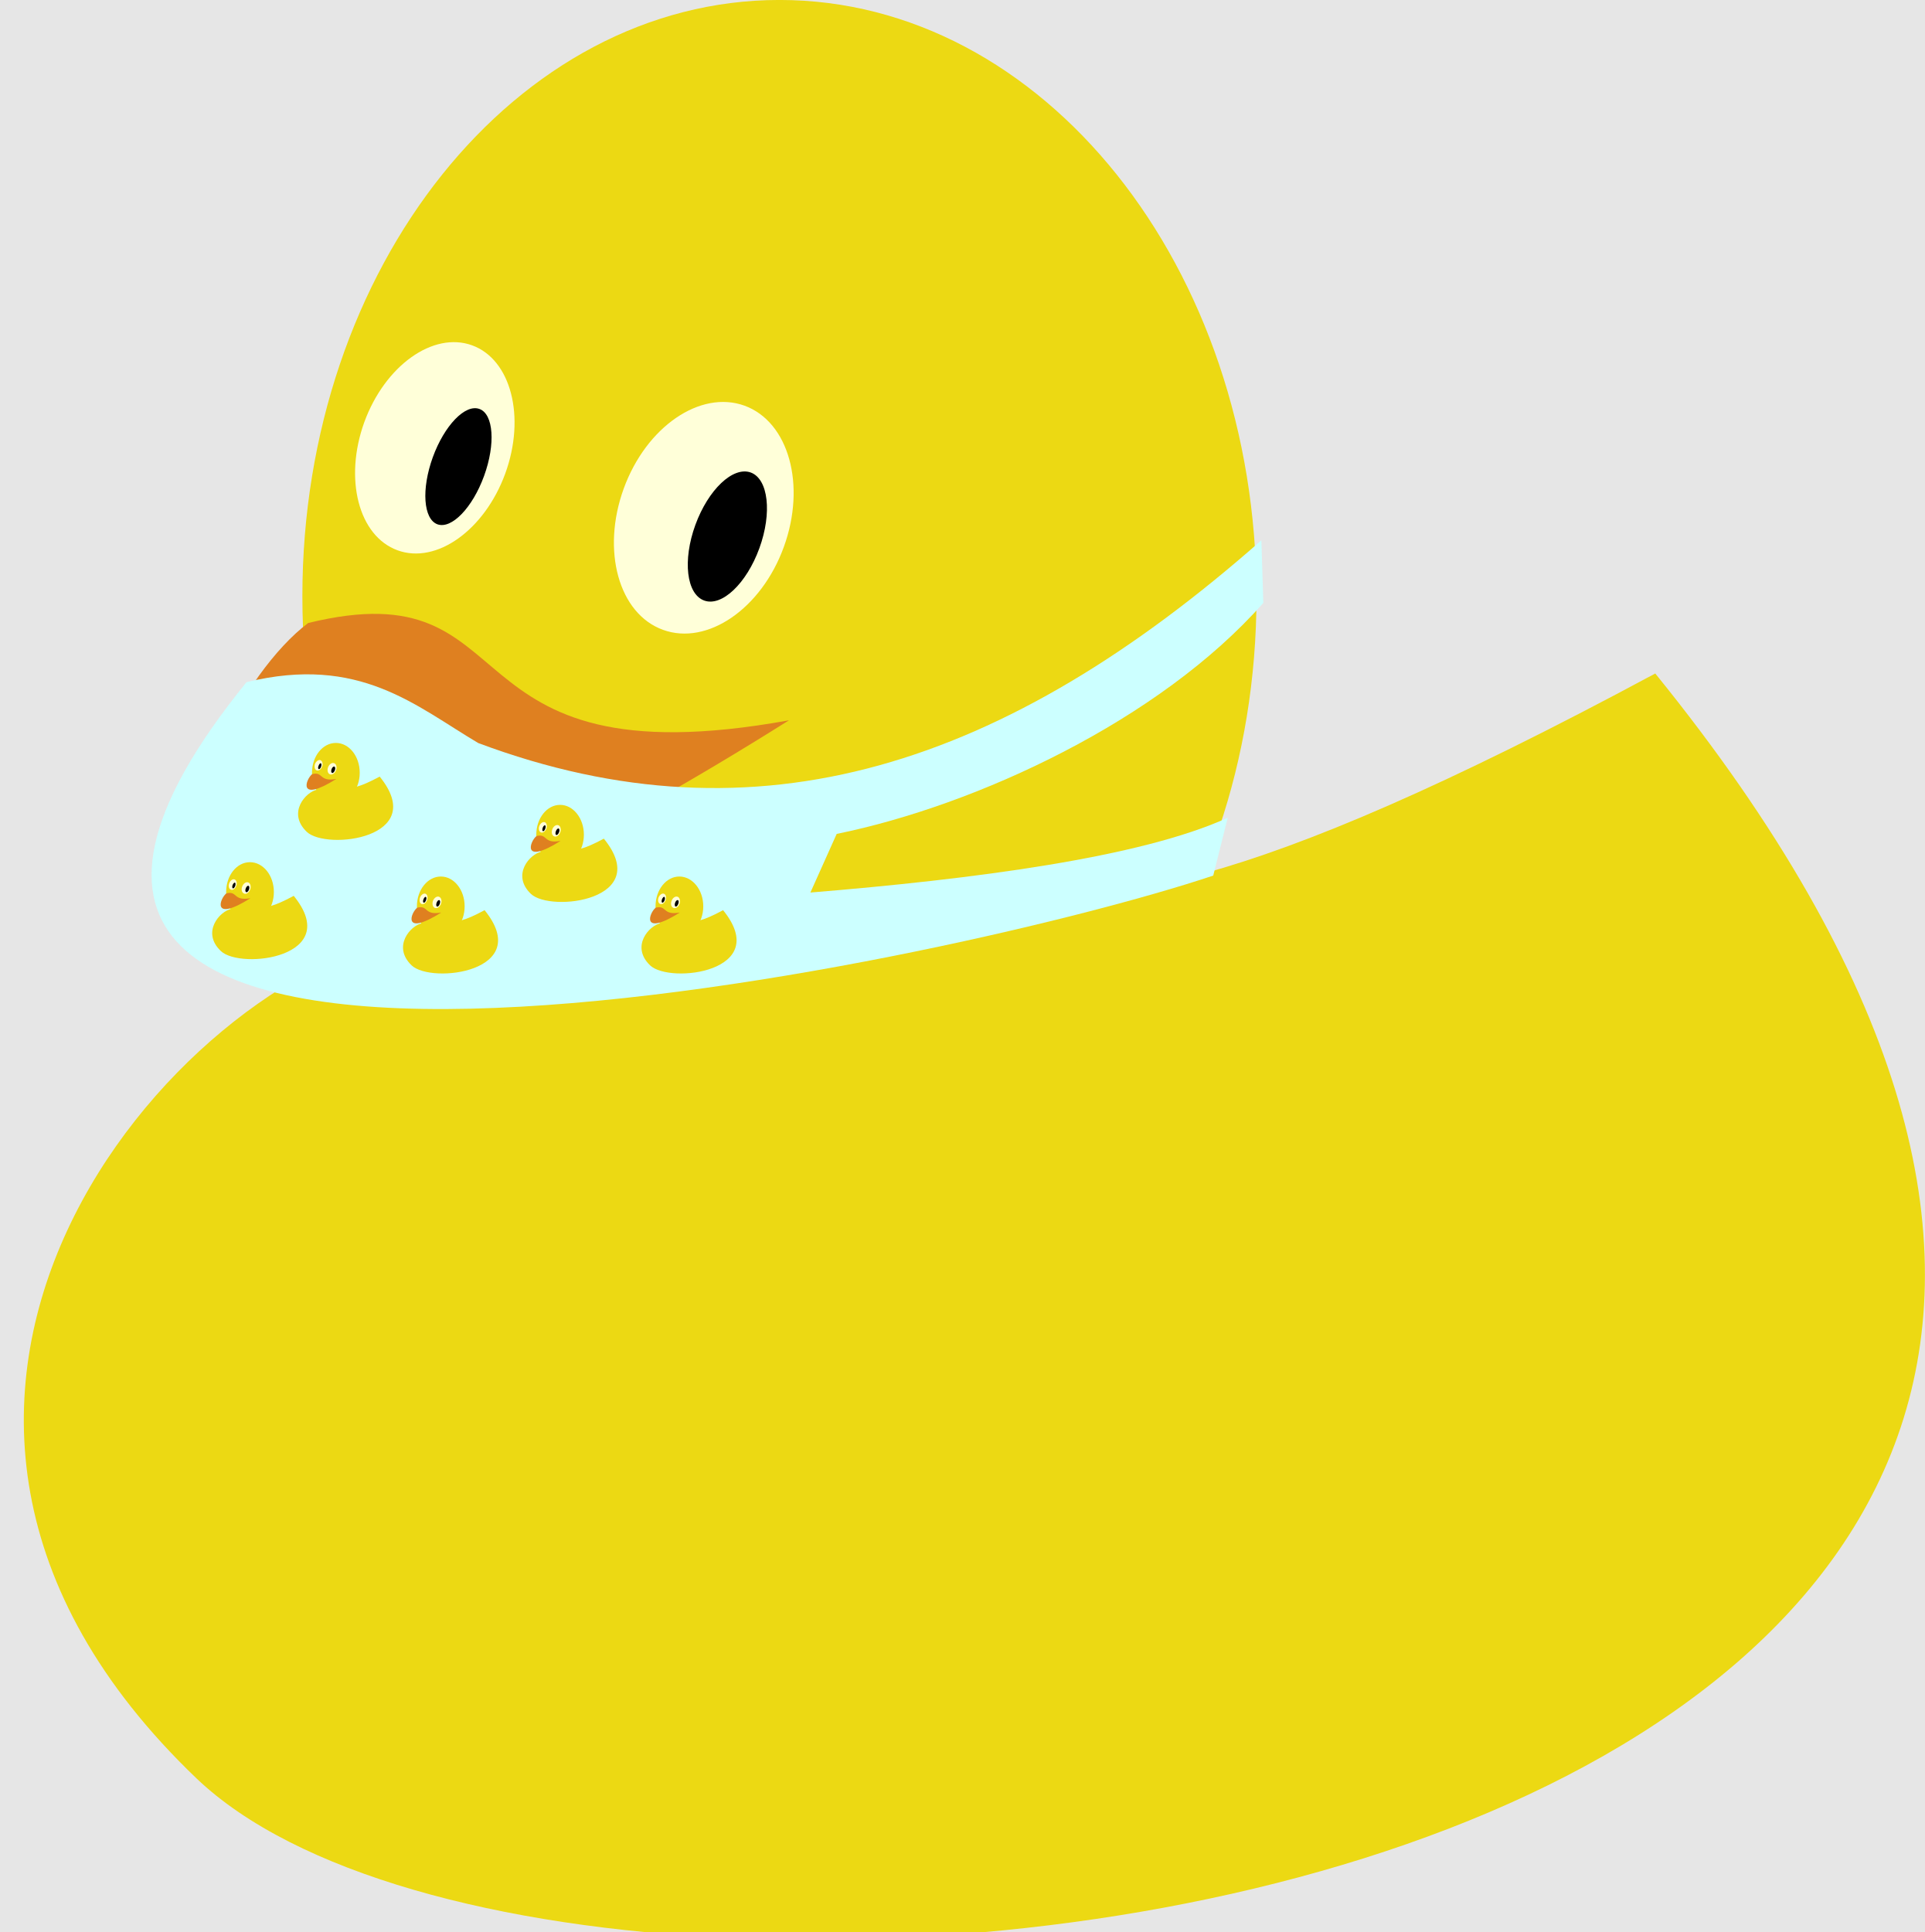
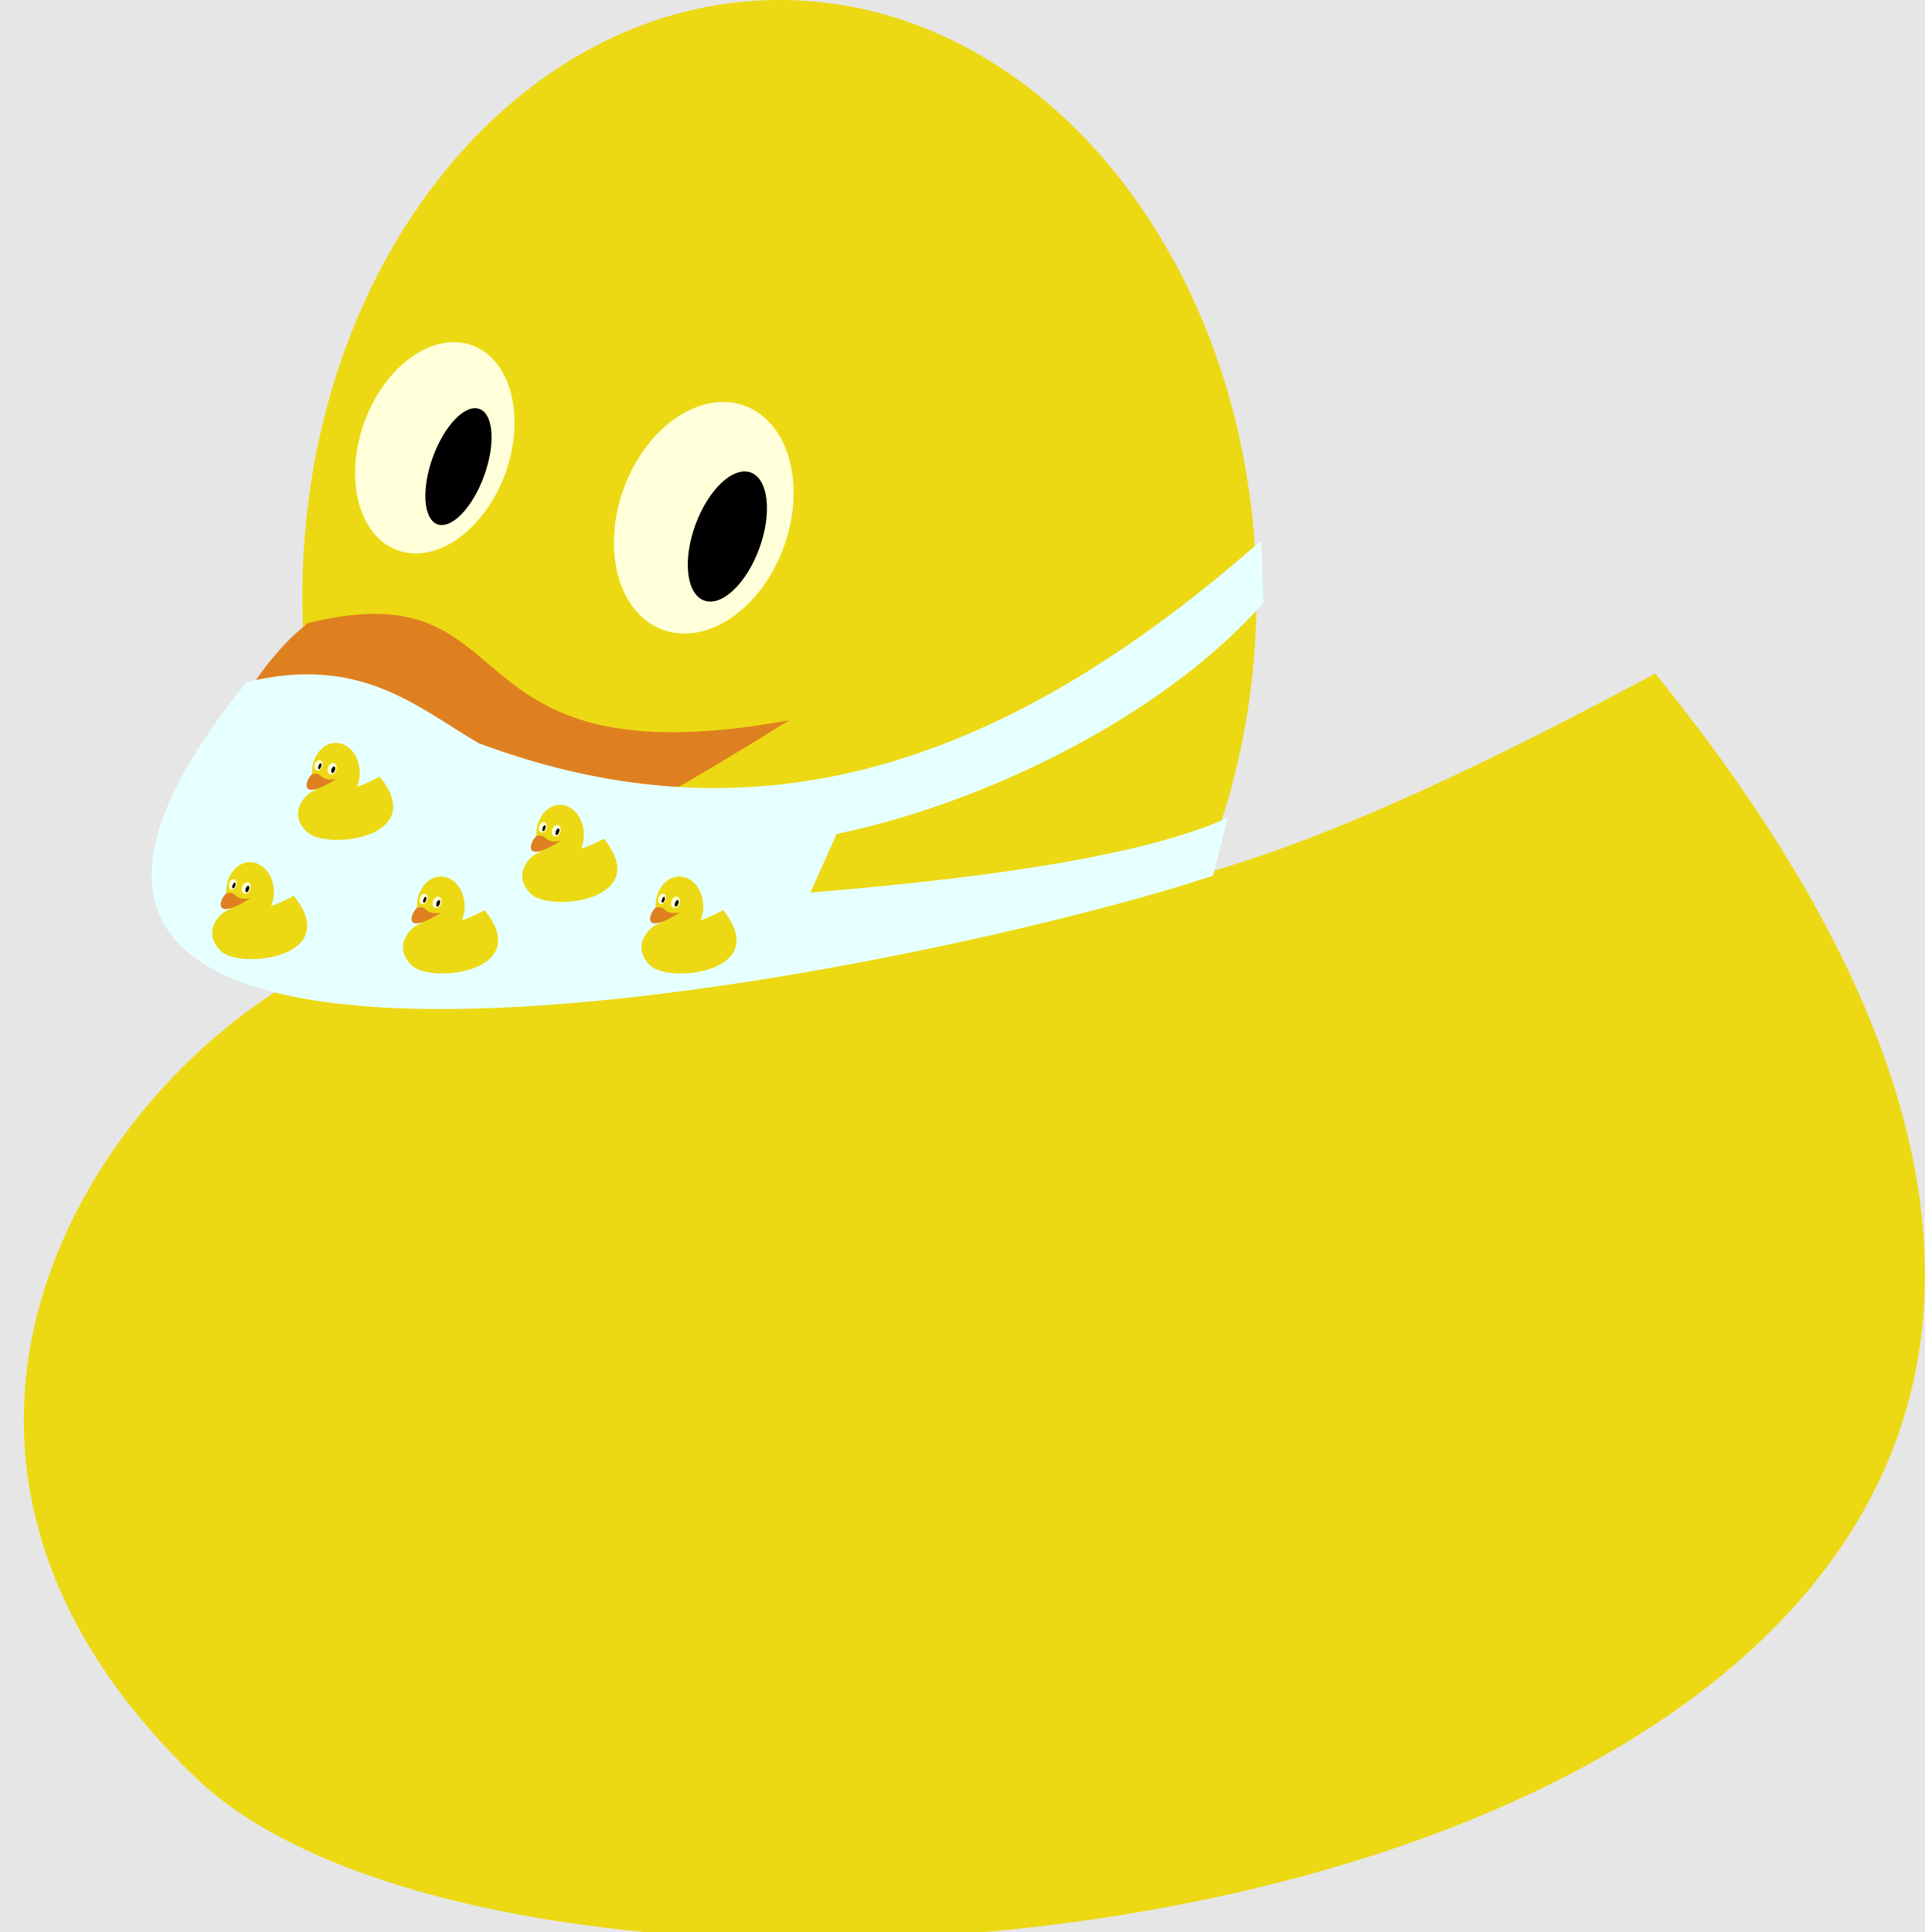
<svg xmlns="http://www.w3.org/2000/svg" version="1.1" viewBox="0 -57.401 57.175 57.401">
  <g id="page1">
    <g transform="matrix(1 0 0 -1 0 0)">
      <path d="M0 0H57.391V57.617H0Z" fill="#e6e6e6" />
      <path d="M12.188 29.621C5.215 28.402-5.895 15.789 5.84 4.562C17.602-6.66 78.805 .852 49.18 37.391C24.238 23.98 32.797 36.254 12.188 29.621Z" fill="#ecd913" />
      <path d="M37.332 39.684C37.332 49.469 30.988 57.402 23.16 57.402C15.332 57.402 8.984 49.469 8.984 39.684C8.984 29.898 15.332 21.969 23.16 21.969C30.988 21.969 37.332 29.898 37.332 39.684Z" fill="#ecd913" />
      <path d="M9.156 38.891C15.875 40.535 12.984 34.102 23.441 36C0 21.262 5.273 35.973 9.156 38.891Z" fill="#df8020" />
      <path d="M23.289 41.152C23.957 42.988 23.438 44.867 22.121 45.348C20.809 45.824 19.199 44.723 18.531 42.883C17.863 41.043 18.383 39.164 19.699 38.688C21.012 38.211 22.621 39.312 23.289 41.152Z" fill="#ffffd9" />
      <path d="M22.562 41.113C22.945 42.164 22.828 43.172 22.305 43.363C21.777 43.551 21.043 42.855 20.66 41.805C20.277 40.754 20.395 39.75 20.922 39.559C21.445 39.367 22.18 40.062 22.562 41.113Z" />
      <path d="M15.012 43.332C15.625 45.016 15.184 46.719 14.027 47.141C12.871 47.562 11.438 46.539 10.824 44.859C10.215 43.176 10.652 41.473 11.812 41.051C12.969 40.629 14.398 41.652 15.012 43.332Z" fill="#ffffd9" />
      <path d="M14.383 43.262C14.727 44.207 14.664 45.098 14.246 45.25C13.824 45.406 13.203 44.762 12.859 43.816C12.516 42.871 12.578 41.98 12.996 41.824C13.418 41.672 14.039 42.316 14.383 43.262Z" />
-       <path d="M37.477 41.348C29.879 34.652 22.52 32.215 14.211 35.324C12.359 36.418 10.688 37.957 7.324 37.133C-5.312 21.57 28.148 28.742 36.047 31.387L36.477 33.105C33.883 31.922 28.926 31.281 24.078 30.883L24.859 32.625C29.02 33.473 34.457 36 37.535 39.488Z" fill="#cff" />
+       <path d="M37.477 41.348C29.879 34.652 22.52 32.215 14.211 35.324C12.359 36.418 10.688 37.957 7.324 37.133C-5.312 21.57 28.148 28.742 36.047 31.387L36.477 33.105C33.883 31.922 28.926 31.281 24.078 30.883L24.859 32.625C29.02 33.473 34.457 36 37.535 39.488Z" fill="#e6ffff" />
      <path d="M6.879 30.398C6.531 30.336 5.973 29.703 6.562 29.145C7.148 28.582 10.211 28.957 8.727 30.785C7.48 30.113 7.91 30.727 6.879 30.398Z" fill="#ecd913" />
      <path d="M8.137 30.898C8.137 31.391 7.82 31.785 7.426 31.785C7.035 31.785 6.719 31.391 6.719 30.898C6.719 30.41 7.035 30.016 7.426 30.016C7.82 30.016 8.137 30.41 8.137 30.898Z" fill="#ecd913" />
      <path d="M6.727 30.859C7.062 30.941 6.918 30.621 7.441 30.715C6.27 29.977 6.531 30.715 6.727 30.859Z" fill="#df8020" />
      <path d="M7.434 30.973C7.465 31.066 7.441 31.16 7.375 31.184S7.23 31.152 7.195 31.059C7.16 30.969 7.188 30.875 7.254 30.852C7.32 30.824 7.398 30.883 7.434 30.973Z" fill="#ffffd9" />
      <path d="M7.398 30.973C7.414 31.023 7.41 31.074 7.383 31.082C7.359 31.094 7.32 31.059 7.301 31.004C7.281 30.953 7.289 30.902 7.316 30.895C7.34 30.883 7.379 30.918 7.398 30.973Z" />
      <path d="M7.02 31.082C7.051 31.164 7.027 31.25 6.969 31.273C6.914 31.293 6.84 31.242 6.809 31.156C6.781 31.074 6.801 30.988 6.859 30.969C6.918 30.945 6.988 30.996 7.02 31.082Z" fill="#ffffd9" />
      <path d="M6.988 31.078C7.004 31.125 7 31.172 6.98 31.176C6.961 31.184 6.93 31.152 6.91 31.105C6.895 31.059 6.898 31.016 6.918 31.008C6.941 31 6.969 31.031 6.988 31.078Z" />
      <path d="M9.43 33.941C9.082 33.879 8.527 33.25 9.113 32.688C9.699 32.125 12.762 32.5 11.281 34.328C10.031 33.656 10.461 34.273 9.43 33.941Z" fill="#ecd913" />
      <path d="M10.688 34.441C10.688 34.934 10.371 35.328 9.98 35.328C9.586 35.328 9.27 34.934 9.27 34.441C9.27 33.953 9.586 33.559 9.98 33.559C10.371 33.559 10.688 33.953 10.688 34.441Z" fill="#ecd913" />
      <path d="M9.277 34.402C9.613 34.484 9.469 34.164 9.992 34.258C8.82 33.523 9.086 34.258 9.277 34.402Z" fill="#df8020" />
      <path d="M9.984 34.516C10.02 34.609 9.992 34.703 9.926 34.727C9.859 34.75 9.781 34.695 9.746 34.602C9.715 34.512 9.738 34.418 9.805 34.395C9.871 34.371 9.949 34.426 9.984 34.516Z" fill="#ffffd9" />
      <path d="M9.949 34.516C9.969 34.566 9.961 34.617 9.934 34.625C9.91 34.637 9.871 34.602 9.852 34.551C9.832 34.496 9.84 34.445 9.867 34.438C9.891 34.426 9.93 34.461 9.949 34.516Z" />
      <path d="M9.57 34.625C9.602 34.711 9.578 34.793 9.52 34.816C9.465 34.836 9.391 34.785 9.359 34.703C9.332 34.617 9.352 34.531 9.41 34.512C9.469 34.492 9.539 34.543 9.57 34.625Z" fill="#ffffd9" />
      <path d="M9.539 34.621C9.555 34.668 9.555 34.715 9.531 34.723C9.512 34.73 9.48 34.695 9.465 34.648C9.445 34.602 9.449 34.559 9.469 34.551C9.492 34.543 9.523 34.574 9.539 34.621Z" />
      <path d="M12.547 29.973C12.199 29.91 11.645 29.281 12.23 28.719C12.82 28.156 15.879 28.531 14.398 30.359C13.152 29.688 13.578 30.305 12.547 29.973Z" fill="#ecd913" />
      <path d="M13.805 30.473C13.805 30.965 13.488 31.359 13.098 31.359C12.707 31.359 12.387 30.965 12.387 30.473C12.387 29.984 12.707 29.59 13.098 29.59C13.488 29.59 13.805 29.984 13.805 30.473Z" fill="#ecd913" />
      <path d="M12.398 30.434C12.734 30.516 12.59 30.195 13.109 30.289C11.938 29.555 12.203 30.289 12.398 30.434Z" fill="#df8020" />
      <path d="M13.102 30.547C13.137 30.641 13.109 30.734 13.043 30.758C12.98 30.781 12.898 30.727 12.863 30.633C12.832 30.543 12.859 30.449 12.922 30.426C12.988 30.402 13.07 30.457 13.102 30.547Z" fill="#ffffd9" />
      <path d="M13.066 30.547C13.086 30.598 13.078 30.648 13.055 30.656C13.027 30.668 12.992 30.633 12.973 30.582C12.953 30.527 12.957 30.477 12.984 30.469C13.012 30.457 13.047 30.492 13.066 30.547Z" />
      <path d="M12.688 30.656C12.719 30.742 12.699 30.824 12.641 30.848C12.582 30.867 12.512 30.816 12.48 30.734C12.449 30.648 12.473 30.562 12.527 30.543C12.586 30.523 12.66 30.574 12.688 30.656Z" fill="#ffffd9" />
      <path d="M12.656 30.652C12.676 30.699 12.672 30.746 12.652 30.754C12.629 30.762 12.598 30.727 12.582 30.68C12.562 30.633 12.566 30.59 12.59 30.582C12.609 30.574 12.641 30.605 12.656 30.652Z" />
      <path d="M16.094 32.098C15.742 32.035 15.188 31.406 15.773 30.844C16.363 30.281 19.422 30.66 17.941 32.484C16.695 31.816 17.121 32.43 16.094 32.098Z" fill="#ecd913" />
      <path d="M17.348 32.602C17.348 33.09 17.031 33.488 16.641 33.488C16.25 33.488 15.934 33.09 15.934 32.602C15.934 32.113 16.25 31.715 16.641 31.715C17.031 31.715 17.348 32.113 17.348 32.602Z" fill="#ecd913" />
      <path d="M15.941 32.562C16.277 32.645 16.133 32.32 16.656 32.418C15.484 31.68 15.746 32.414 15.941 32.562Z" fill="#df8020" />
      <path d="M16.645 32.672C16.68 32.766 16.652 32.859 16.59 32.883C16.523 32.906 16.441 32.852 16.41 32.762C16.375 32.668 16.402 32.574 16.469 32.551C16.531 32.527 16.613 32.582 16.645 32.672Z" fill="#ffffd9" />
      <path d="M16.609 32.672C16.629 32.723 16.625 32.773 16.598 32.785C16.57 32.793 16.535 32.758 16.516 32.707C16.496 32.652 16.5 32.605 16.527 32.594C16.555 32.586 16.59 32.621 16.609 32.672Z" />
      <path d="M16.234 32.781C16.262 32.867 16.242 32.953 16.184 32.973C16.125 32.992 16.055 32.941 16.023 32.859C15.992 32.773 16.016 32.691 16.074 32.668C16.129 32.648 16.203 32.699 16.234 32.781Z" fill="#ffffd9" />
      <path d="M16.199 32.777C16.219 32.828 16.215 32.871 16.195 32.879C16.172 32.887 16.141 32.855 16.125 32.809C16.109 32.758 16.109 32.715 16.133 32.707C16.152 32.699 16.184 32.73 16.199 32.777Z" />
      <path d="M19.637 29.973C19.285 29.91 18.73 29.281 19.316 28.719C19.906 28.156 22.965 28.531 21.484 30.359C20.238 29.688 20.664 30.305 19.637 29.973Z" fill="#ecd913" />
      <path d="M20.895 30.473C20.895 30.965 20.574 31.359 20.184 31.359S19.477 30.965 19.477 30.473C19.477 29.984 19.793 29.59 20.184 29.59S20.895 29.984 20.895 30.473Z" fill="#ecd913" />
      <path d="M19.484 30.434C19.82 30.516 19.676 30.195 20.199 30.289C19.027 29.555 19.289 30.289 19.484 30.434Z" fill="#df8020" />
      <path d="M20.191 30.547C20.223 30.641 20.195 30.734 20.133 30.758C20.066 30.781 19.984 30.727 19.953 30.633C19.918 30.543 19.945 30.449 20.012 30.426C20.074 30.402 20.156 30.457 20.191 30.547Z" fill="#ffffd9" />
      <path d="M20.152 30.547C20.172 30.598 20.168 30.648 20.141 30.656C20.113 30.668 20.078 30.633 20.059 30.582C20.039 30.527 20.047 30.477 20.07 30.469C20.098 30.457 20.133 30.492 20.152 30.547Z" />
      <path d="M19.777 30.656C19.805 30.742 19.785 30.824 19.727 30.848C19.668 30.867 19.598 30.816 19.566 30.734C19.535 30.648 19.559 30.562 19.617 30.543C19.676 30.523 19.746 30.574 19.777 30.656Z" fill="#ffffd9" />
      <path d="M19.746 30.652C19.762 30.699 19.758 30.746 19.738 30.754C19.715 30.762 19.688 30.727 19.668 30.68C19.652 30.633 19.656 30.59 19.676 30.582S19.727 30.605 19.746 30.652Z" />
    </g>
  </g>
</svg>
